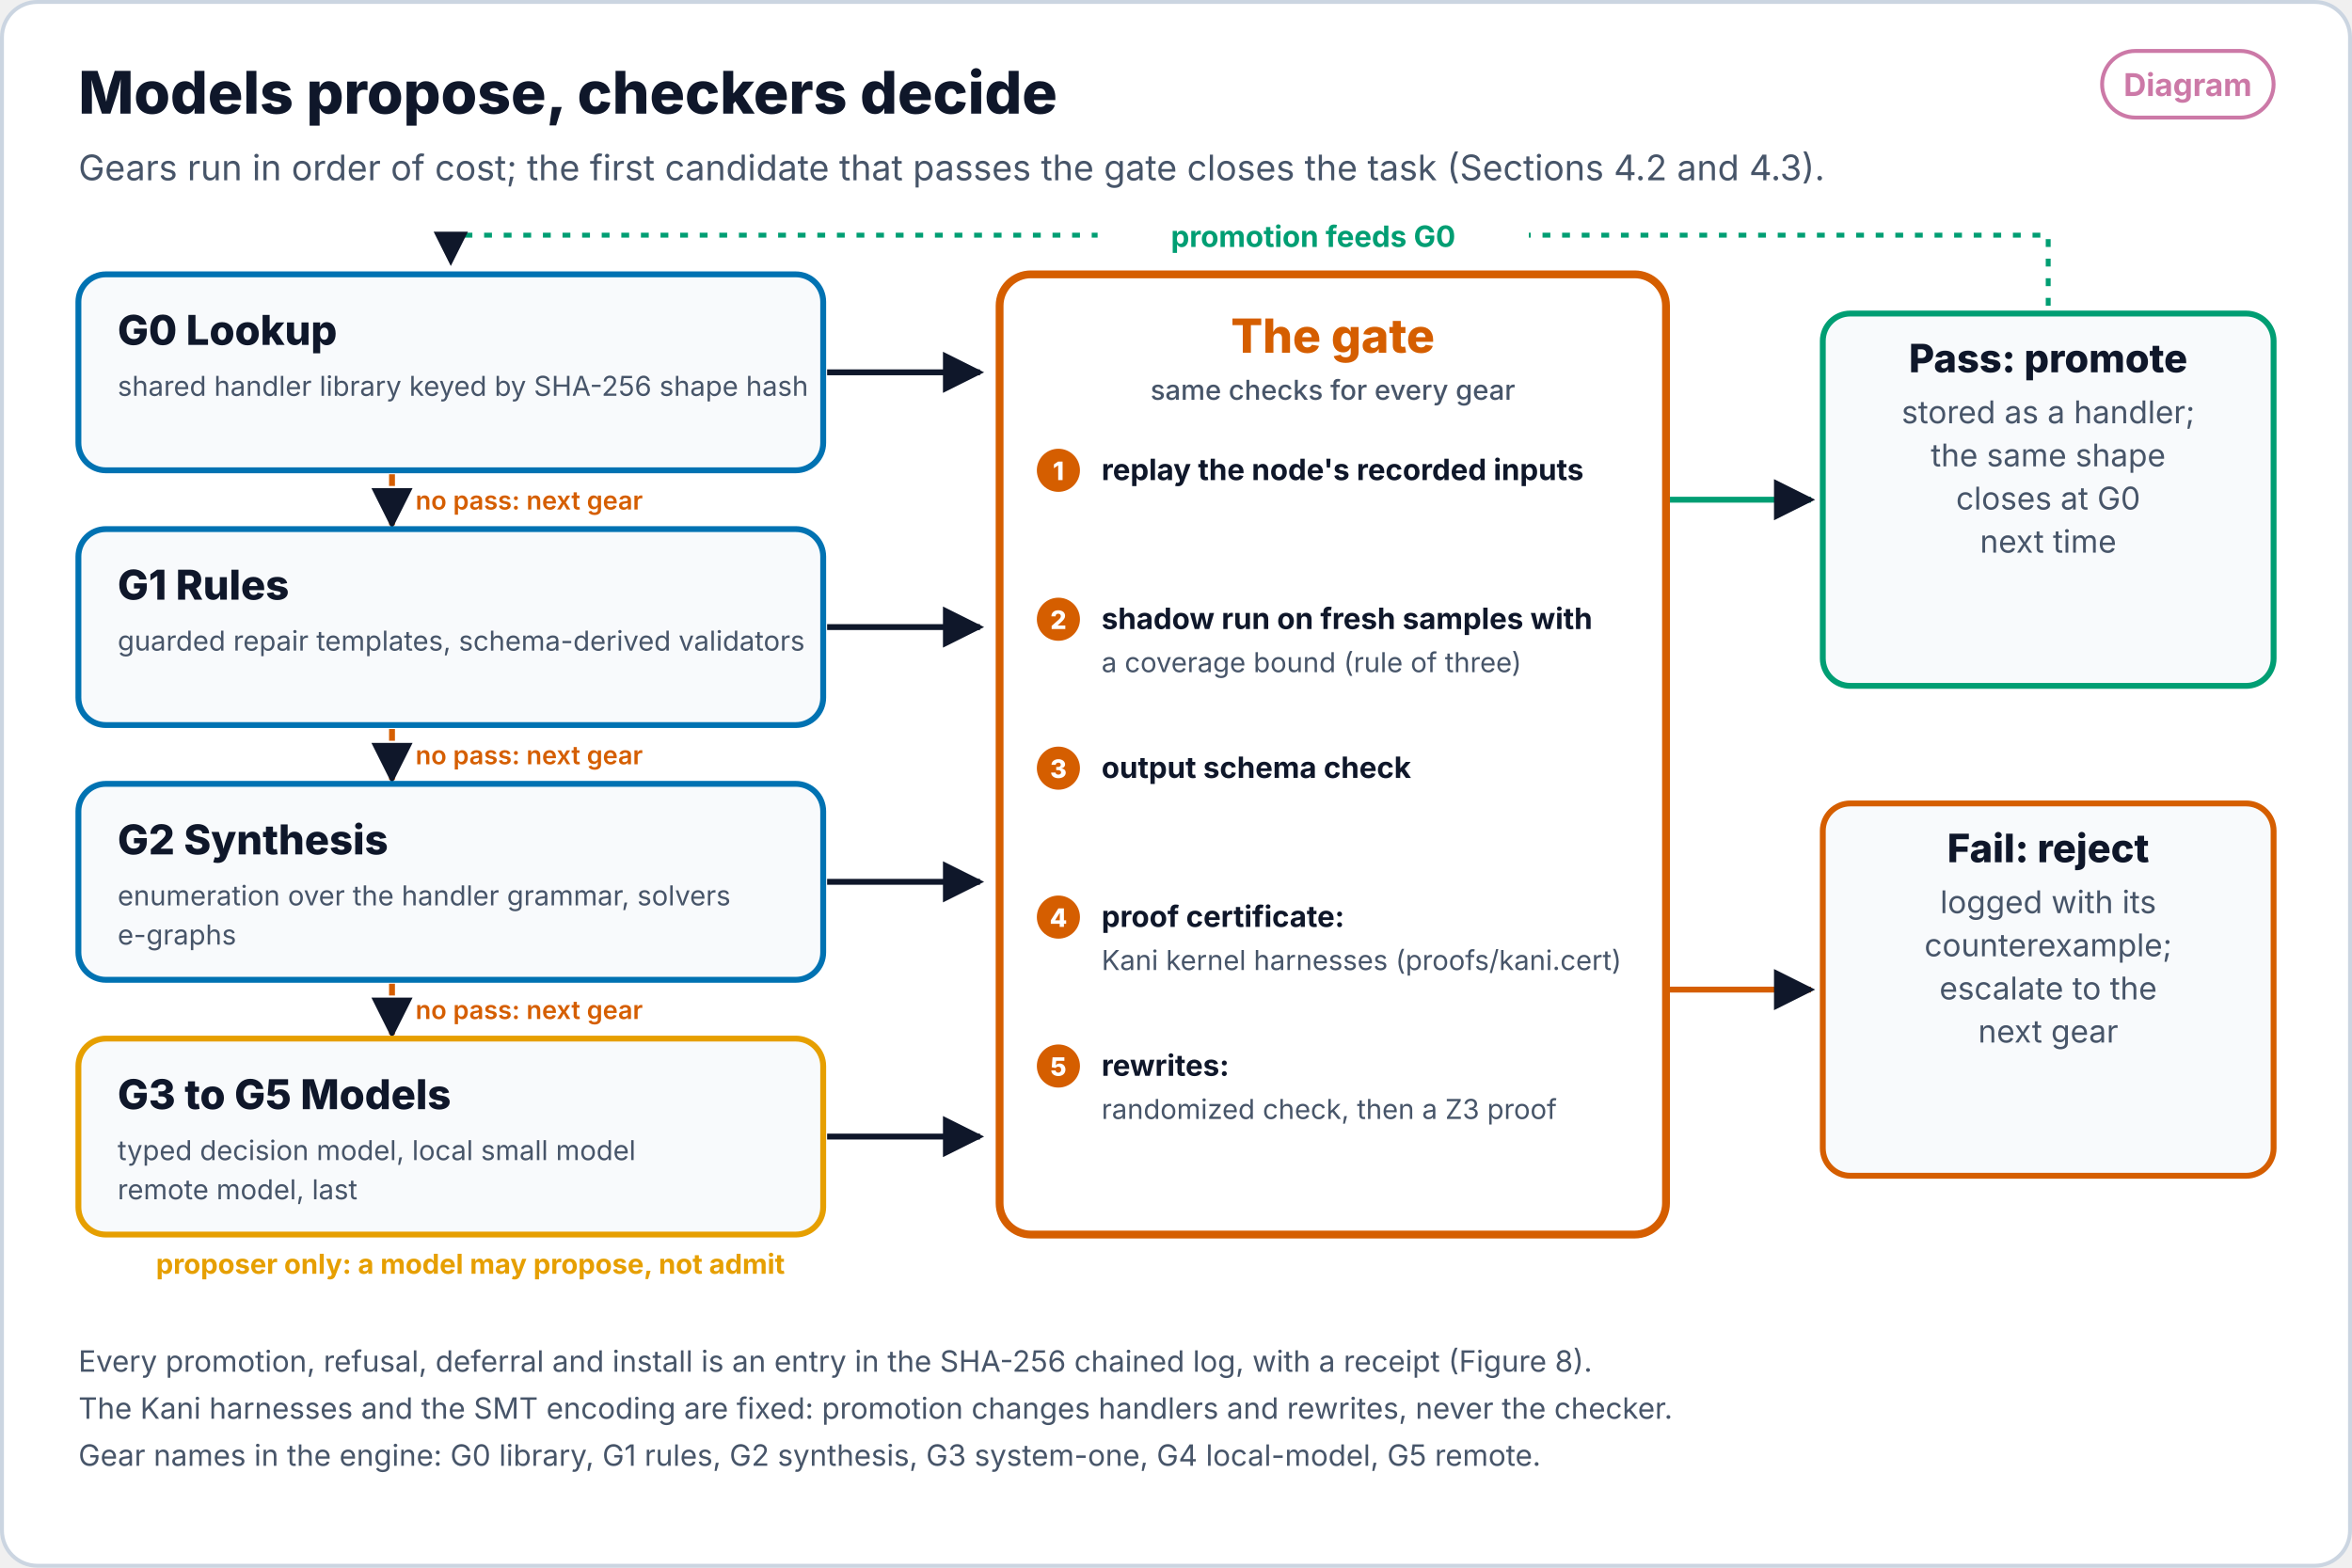
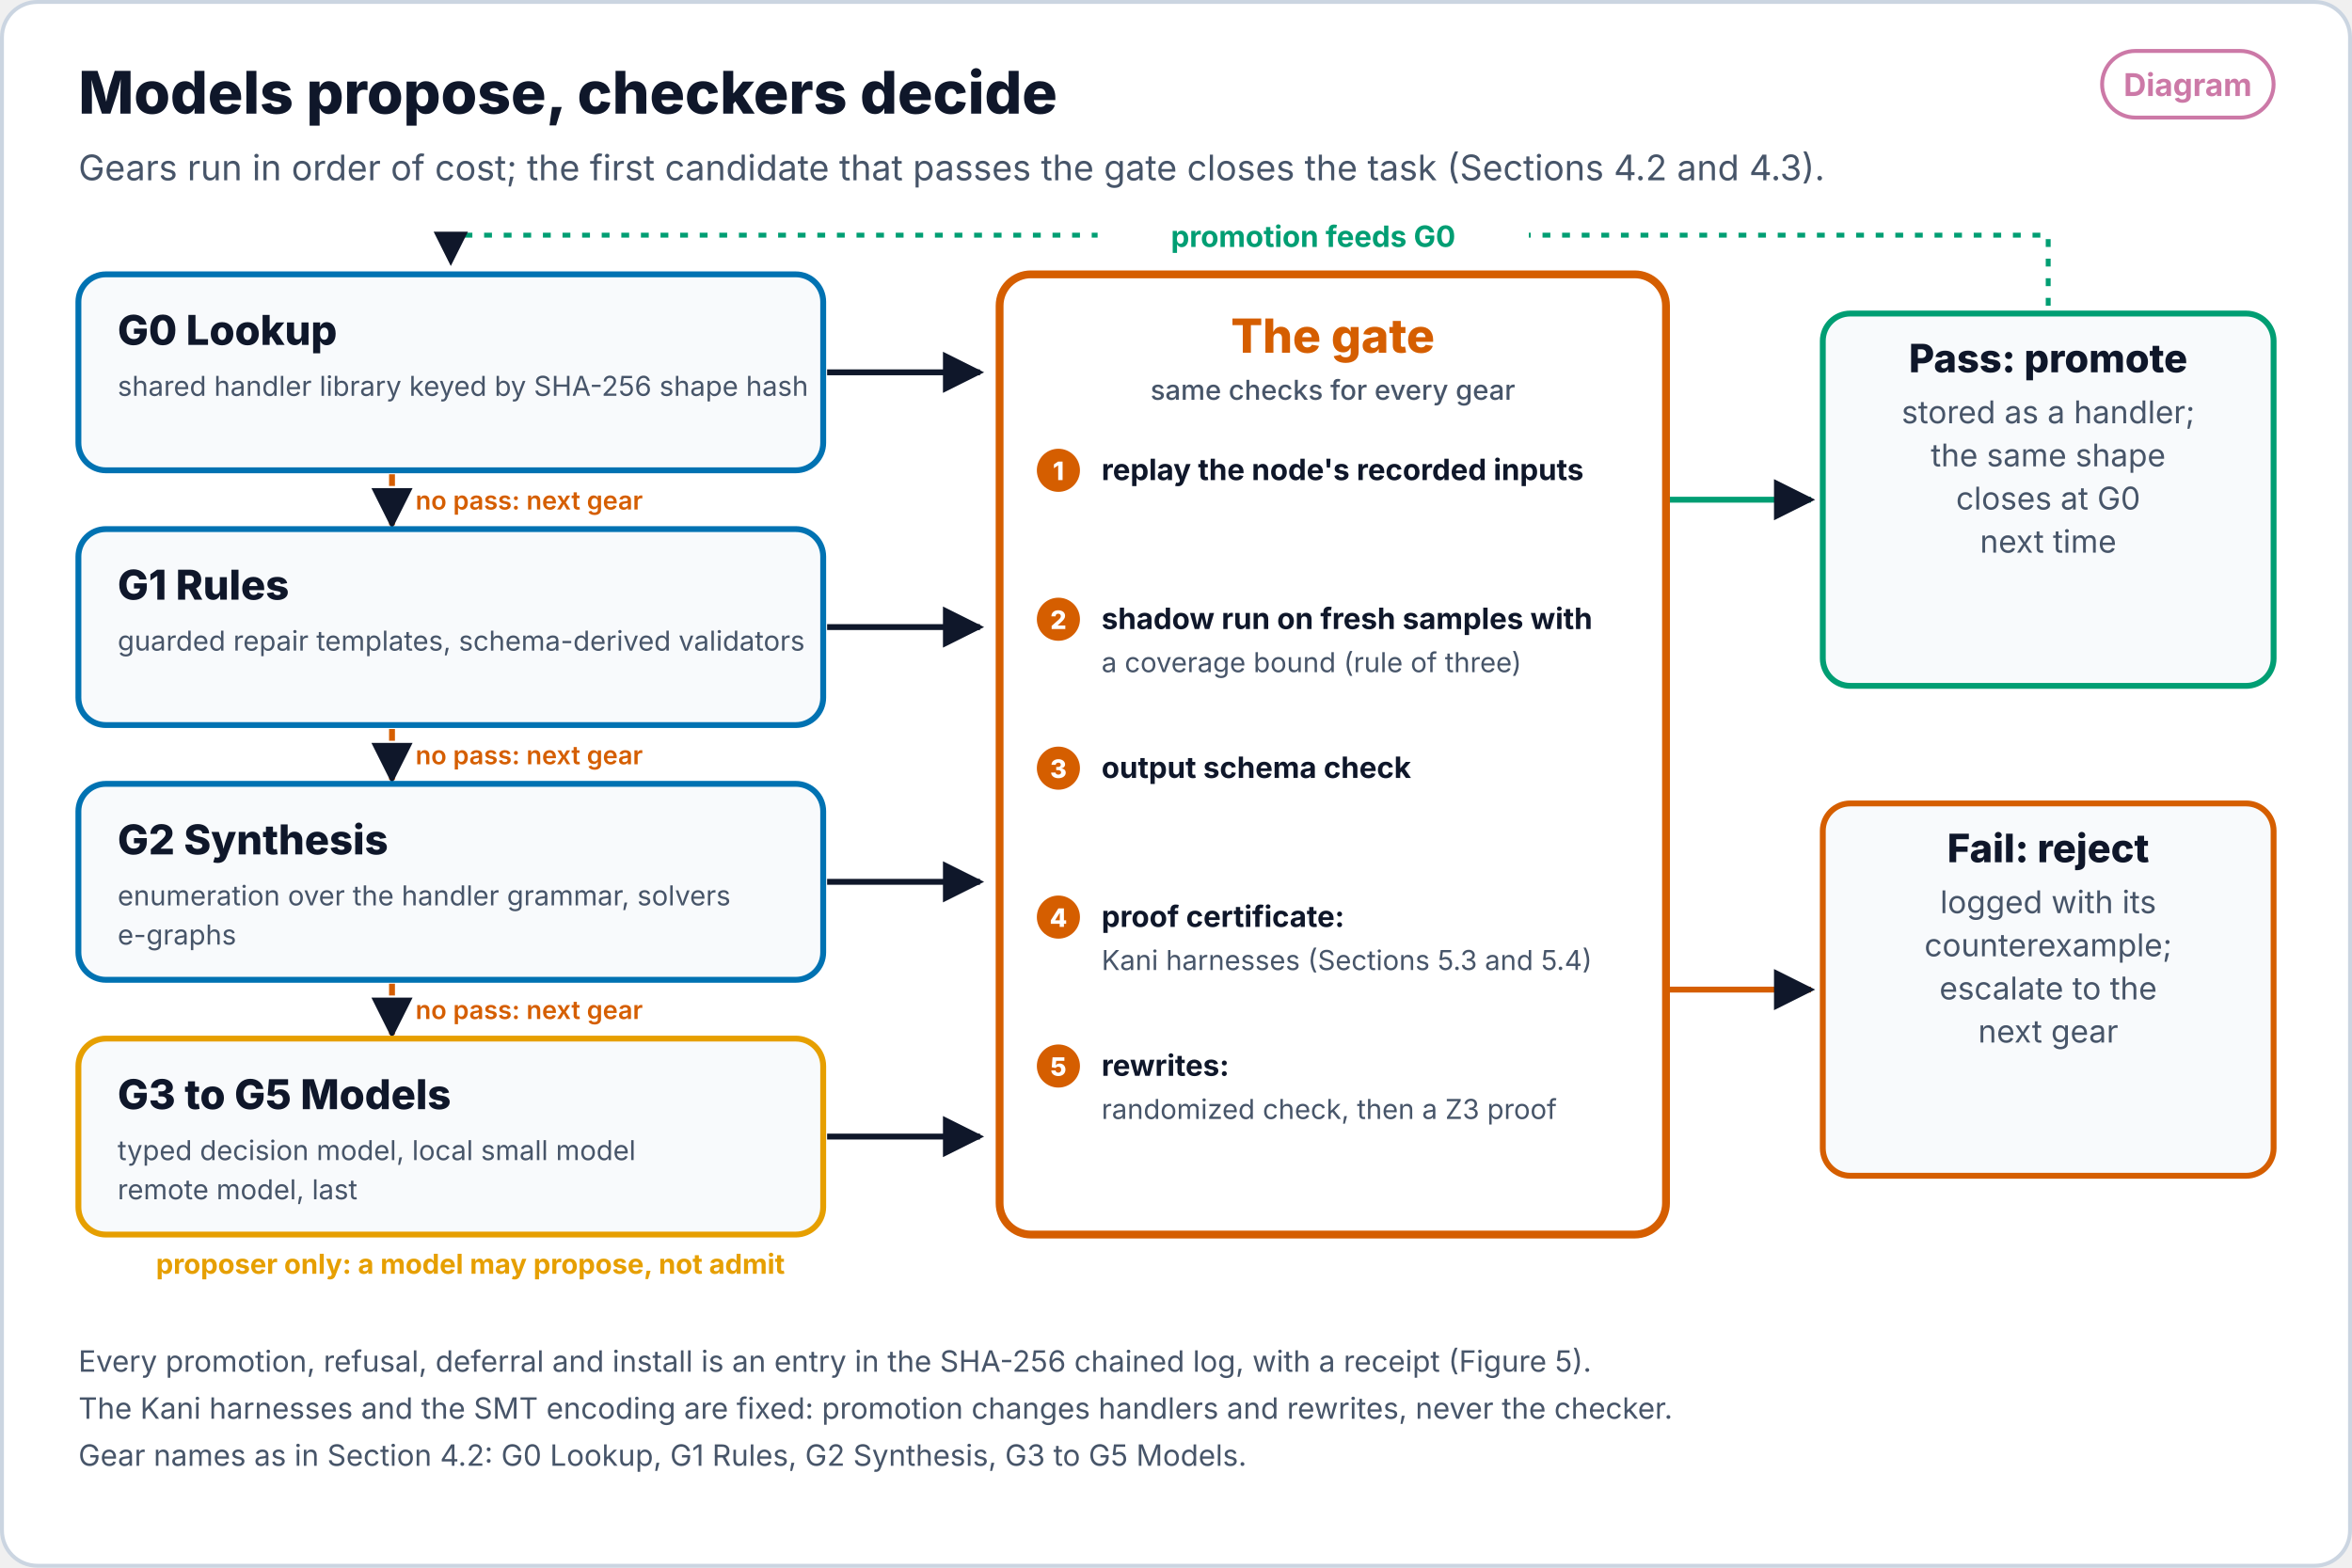
<svg xmlns="http://www.w3.org/2000/svg" width="1200" height="800" viewBox="0 0 1200 800" role="img" aria-labelledby="t d">
  <defs>
    <marker id="ah" viewBox="0 0 10 10" refX="9" refY="5" markerWidth="7" markerHeight="7" orient="auto-start-reverse">
      <path d="M0 0 L10 5 L0 10 z" fill="#0f172a" />
    </marker>
  </defs>
  <rect x="1" y="1" width="1198" height="798" rx="18" fill="#ffffff" stroke="#cbd5e1" stroke-width="2" />
  <text x="40.0" y="58.0" font-family="Inter, 'DejaVu Sans', Helvetica, Arial, sans-serif" font-size="30" font-weight="800" fill="#0f172a" text-anchor="start">Models propose, checkers decide</text>
  <text x="40.0" y="92.0" font-family="Inter, 'DejaVu Sans', Helvetica, Arial, sans-serif" font-size="18" font-weight="400" fill="#475569" text-anchor="start">Gears run in order of cost; the first candidate that passes the gate closes the task (Sections 4.2 and 4.3).</text>
  <rect x="1072.5" y="26" width="87.5" height="34" rx="17" fill="none" stroke="#CC79A7" stroke-width="2" />
  <text x="1116.2" y="49.0" font-family="Inter, 'DejaVu Sans', Helvetica, Arial, sans-serif" font-size="16" font-weight="700" fill="#CC79A7" text-anchor="middle">Diagram</text>
  <rect x="40.0" y="140.0" width="380.0" height="100.0" rx="14" fill="#f8fafc" stroke="#0072B2" stroke-width="3" opacity="1" />
  <text x="60.0" y="176.0" font-family="Inter, 'DejaVu Sans', Helvetica, Arial, sans-serif" font-size="21" font-weight="800" fill="#0f172a" text-anchor="start">G0  Lookup</text>
  <text x="60.0" y="202.0" font-family="Inter, 'DejaVu Sans', Helvetica, Arial, sans-serif" font-size="14" font-weight="400" fill="#475569" text-anchor="start">shared handler library keyed by SHA-256 shape hash</text>
  <text x="60.0" y="222.0" font-family="Inter, 'DejaVu Sans', Helvetica, Arial, sans-serif" font-size="14" font-weight="400" fill="#475569" text-anchor="start" />
  <line x1="422.0" y1="190.0" x2="500.0" y2="190.0" stroke="#0f172a" stroke-width="3" marker-end="url(#ah)" />
  <path d="M200 242 L200 268" stroke="#D55E00" stroke-width="3" fill="none" fill-opacity="1" stroke-dasharray="6 5" marker-end="url(#ah)" stroke-linejoin="round" />
  <text x="212.0" y="260.0" font-family="Inter, 'DejaVu Sans', Helvetica, Arial, sans-serif" font-size="13" font-weight="600" fill="#D55E00" text-anchor="start">no pass: next gear</text>
  <rect x="40.0" y="270.0" width="380.0" height="100.0" rx="14" fill="#f8fafc" stroke="#0072B2" stroke-width="3" opacity="1" />
  <text x="60.0" y="306.0" font-family="Inter, 'DejaVu Sans', Helvetica, Arial, sans-serif" font-size="21" font-weight="800" fill="#0f172a" text-anchor="start">G1  Rules</text>
  <text x="60.0" y="332.0" font-family="Inter, 'DejaVu Sans', Helvetica, Arial, sans-serif" font-size="14" font-weight="400" fill="#475569" text-anchor="start">guarded repair templates, schema-derived validators</text>
  <text x="60.0" y="352.0" font-family="Inter, 'DejaVu Sans', Helvetica, Arial, sans-serif" font-size="14" font-weight="400" fill="#475569" text-anchor="start" />
  <line x1="422.0" y1="320.0" x2="500.0" y2="320.0" stroke="#0f172a" stroke-width="3" marker-end="url(#ah)" />
  <path d="M200 372 L200 398" stroke="#D55E00" stroke-width="3" fill="none" fill-opacity="1" stroke-dasharray="6 5" marker-end="url(#ah)" stroke-linejoin="round" />
  <text x="212.0" y="390.0" font-family="Inter, 'DejaVu Sans', Helvetica, Arial, sans-serif" font-size="13" font-weight="600" fill="#D55E00" text-anchor="start">no pass: next gear</text>
  <rect x="40.0" y="400.0" width="380.0" height="100.0" rx="14" fill="#f8fafc" stroke="#0072B2" stroke-width="3" opacity="1" />
  <text x="60.0" y="436.0" font-family="Inter, 'DejaVu Sans', Helvetica, Arial, sans-serif" font-size="21" font-weight="800" fill="#0f172a" text-anchor="start">G2  Synthesis</text>
  <text x="60.0" y="462.0" font-family="Inter, 'DejaVu Sans', Helvetica, Arial, sans-serif" font-size="14" font-weight="400" fill="#475569" text-anchor="start">enumeration over the handler grammar, solvers</text>
  <text x="60.0" y="482.0" font-family="Inter, 'DejaVu Sans', Helvetica, Arial, sans-serif" font-size="14" font-weight="400" fill="#475569" text-anchor="start">e-graphs</text>
  <line x1="422.0" y1="450.0" x2="500.0" y2="450.0" stroke="#0f172a" stroke-width="3" marker-end="url(#ah)" />
  <path d="M200 502 L200 528" stroke="#D55E00" stroke-width="3" fill="none" fill-opacity="1" stroke-dasharray="6 5" marker-end="url(#ah)" stroke-linejoin="round" />
  <text x="212.0" y="520.0" font-family="Inter, 'DejaVu Sans', Helvetica, Arial, sans-serif" font-size="13" font-weight="600" fill="#D55E00" text-anchor="start">no pass: next gear</text>
  <rect x="40.0" y="530.0" width="380.0" height="100.0" rx="14" fill="#f8fafc" stroke="#E69F00" stroke-width="3" opacity="1" />
  <text x="60.0" y="566.0" font-family="Inter, 'DejaVu Sans', Helvetica, Arial, sans-serif" font-size="21" font-weight="800" fill="#0f172a" text-anchor="start">G3 to G5  Models</text>
  <text x="60.0" y="592.0" font-family="Inter, 'DejaVu Sans', Helvetica, Arial, sans-serif" font-size="14" font-weight="400" fill="#475569" text-anchor="start">typed decision model, local small model</text>
  <text x="60.0" y="612.0" font-family="Inter, 'DejaVu Sans', Helvetica, Arial, sans-serif" font-size="14" font-weight="400" fill="#475569" text-anchor="start">remote model, last</text>
  <line x1="422.0" y1="580.0" x2="500.0" y2="580.0" stroke="#0f172a" stroke-width="3" marker-end="url(#ah)" />
  <text x="240.0" y="650.0" font-family="Inter, 'DejaVu Sans', Helvetica, Arial, sans-serif" font-size="14" font-weight="700" fill="#E69F00" text-anchor="middle">proposer only: a model may propose, not admit</text>
  <rect x="510.0" y="140.0" width="340.0" height="490.0" rx="16" fill="#ffffff" stroke="#D55E00" stroke-width="4" opacity="1" />
  <text x="680.0" y="180.0" font-family="Inter, 'DejaVu Sans', Helvetica, Arial, sans-serif" font-size="24" font-weight="800" fill="#D55E00" text-anchor="middle">The gate</text>
  <text x="680.0" y="204.0" font-family="Inter, 'DejaVu Sans', Helvetica, Arial, sans-serif" font-size="14" font-weight="500" fill="#475569" text-anchor="middle">same checks for every gear</text>
  <circle cx="540.0" cy="240.0" r="12" fill="#D55E00" stroke="#ffffff" stroke-width="2" />
  <text x="540.0" y="245.0" font-family="Inter, 'DejaVu Sans', Helvetica, Arial, sans-serif" font-size="13" font-weight="800" fill="#ffffff" text-anchor="middle">1</text>
  <text x="562.0" y="245.0" font-family="Inter, 'DejaVu Sans', Helvetica, Arial, sans-serif" font-size="15" font-weight="700" fill="#0f172a" text-anchor="start">replay the node's recorded inputs</text>
  <circle cx="540.0" cy="316.0" r="12" fill="#D55E00" stroke="#ffffff" stroke-width="2" />
  <text x="540.0" y="321.0" font-family="Inter, 'DejaVu Sans', Helvetica, Arial, sans-serif" font-size="13" font-weight="800" fill="#ffffff" text-anchor="middle">2</text>
  <text x="562.0" y="321.0" font-family="Inter, 'DejaVu Sans', Helvetica, Arial, sans-serif" font-size="15" font-weight="700" fill="#0f172a" text-anchor="start">shadow run on fresh samples with</text>
  <text x="562.0" y="343.0" font-family="Inter, 'DejaVu Sans', Helvetica, Arial, sans-serif" font-size="14" font-weight="400" fill="#475569" text-anchor="start">a coverage bound (rule of three)</text>
  <circle cx="540.0" cy="392.0" r="12" fill="#D55E00" stroke="#ffffff" stroke-width="2" />
  <text x="540.0" y="397.0" font-family="Inter, 'DejaVu Sans', Helvetica, Arial, sans-serif" font-size="13" font-weight="800" fill="#ffffff" text-anchor="middle">3</text>
  <text x="562.0" y="397.0" font-family="Inter, 'DejaVu Sans', Helvetica, Arial, sans-serif" font-size="15" font-weight="700" fill="#0f172a" text-anchor="start">output schema check</text>
  <circle cx="540.0" cy="468.0" r="12" fill="#D55E00" stroke="#ffffff" stroke-width="2" />
  <text x="540.0" y="473.0" font-family="Inter, 'DejaVu Sans', Helvetica, Arial, sans-serif" font-size="13" font-weight="800" fill="#ffffff" text-anchor="middle">4</text>
  <text x="562.0" y="473.0" font-family="Inter, 'DejaVu Sans', Helvetica, Arial, sans-serif" font-size="15" font-weight="700" fill="#0f172a" text-anchor="start">proof certificate:</text>
-   <text x="562.0" y="495.0" font-family="Inter, 'DejaVu Sans', Helvetica, Arial, sans-serif" font-size="14" font-weight="400" fill="#475569" text-anchor="start">Kani kernel harnesses (proofs/kani.cert)</text>
+   <text x="562.0" y="495.0" font-family="Inter, 'DejaVu Sans', Helvetica, Arial, sans-serif" font-size="14" font-weight="400" fill="#475569" text-anchor="start">Kani harnesses (Sections 5.3 and 5.4)</text>
  <circle cx="540.0" cy="544.0" r="12" fill="#D55E00" stroke="#ffffff" stroke-width="2" />
  <text x="540.0" y="549.0" font-family="Inter, 'DejaVu Sans', Helvetica, Arial, sans-serif" font-size="13" font-weight="800" fill="#ffffff" text-anchor="middle">5</text>
  <text x="562.0" y="549.0" font-family="Inter, 'DejaVu Sans', Helvetica, Arial, sans-serif" font-size="15" font-weight="700" fill="#0f172a" text-anchor="start">rewrites:</text>
  <text x="562.0" y="571.0" font-family="Inter, 'DejaVu Sans', Helvetica, Arial, sans-serif" font-size="14" font-weight="400" fill="#475569" text-anchor="start">randomized check, then a Z3 proof</text>
  <rect x="930.0" y="160.0" width="230.0" height="190.0" rx="14" fill="#f8fafc" stroke="#009E73" stroke-width="3" opacity="1" />
  <text x="1045.0" y="190.0" font-family="Inter, 'DejaVu Sans', Helvetica, Arial, sans-serif" font-size="20" font-weight="800" fill="#0f172a" text-anchor="middle">Pass: promote</text>
  <text x="1045.0" y="216.0" font-family="Inter, 'DejaVu Sans', Helvetica, Arial, sans-serif" font-size="16" font-weight="400" fill="#475569" text-anchor="middle">stored as a handler;</text>
  <text x="1045.0" y="238.0" font-family="Inter, 'DejaVu Sans', Helvetica, Arial, sans-serif" font-size="16" font-weight="400" fill="#475569" text-anchor="middle">the same shape</text>
  <text x="1045.0" y="260.0" font-family="Inter, 'DejaVu Sans', Helvetica, Arial, sans-serif" font-size="16" font-weight="400" fill="#475569" text-anchor="middle">closes at G0</text>
  <text x="1045.0" y="282.0" font-family="Inter, 'DejaVu Sans', Helvetica, Arial, sans-serif" font-size="16" font-weight="400" fill="#475569" text-anchor="middle">next time</text>
  <rect x="930.0" y="410.0" width="230.0" height="190.0" rx="14" fill="#f8fafc" stroke="#D55E00" stroke-width="3" opacity="1" />
  <text x="1045.0" y="440.0" font-family="Inter, 'DejaVu Sans', Helvetica, Arial, sans-serif" font-size="20" font-weight="800" fill="#0f172a" text-anchor="middle">Fail: reject</text>
  <text x="1045.0" y="466.0" font-family="Inter, 'DejaVu Sans', Helvetica, Arial, sans-serif" font-size="16" font-weight="400" fill="#475569" text-anchor="middle">logged with its</text>
  <text x="1045.0" y="488.0" font-family="Inter, 'DejaVu Sans', Helvetica, Arial, sans-serif" font-size="16" font-weight="400" fill="#475569" text-anchor="middle">counterexample;</text>
  <text x="1045.0" y="510.0" font-family="Inter, 'DejaVu Sans', Helvetica, Arial, sans-serif" font-size="16" font-weight="400" fill="#475569" text-anchor="middle">escalate to the</text>
  <text x="1045.0" y="532.0" font-family="Inter, 'DejaVu Sans', Helvetica, Arial, sans-serif" font-size="16" font-weight="400" fill="#475569" text-anchor="middle">next gear</text>
  <line x1="852.0" y1="255.0" x2="924.0" y2="255.0" stroke="#009E73" stroke-width="3" marker-end="url(#ah)" />
  <line x1="852.0" y1="505.0" x2="924.0" y2="505.0" stroke="#D55E00" stroke-width="3" marker-end="url(#ah)" />
  <path d="M1045 156 L1045 120 L230 120 L230 134" stroke="#009E73" stroke-width="2.5" fill="none" fill-opacity="1" stroke-dasharray="4 6" marker-end="url(#ah)" stroke-linejoin="round" />
  <rect x="560.0" y="108.0" width="220.0" height="24.0" rx="0" fill="#ffffff" stroke="none" stroke-width="2" opacity="1" />
  <text x="670.0" y="126.0" font-family="Inter, 'DejaVu Sans', Helvetica, Arial, sans-serif" font-size="15" font-weight="700" fill="#009E73" text-anchor="middle">promotion feeds G0</text>
-   <text x="40.0" y="700.0" font-family="Inter, 'DejaVu Sans', Helvetica, Arial, sans-serif" font-size="15" font-weight="400" fill="#475569" text-anchor="start">Every promotion, refusal, deferral and install is an entry in the SHA-256 chained log, with a receipt (Figure 8).</text>
+   <text x="40.0" y="700.0" font-family="Inter, 'DejaVu Sans', Helvetica, Arial, sans-serif" font-size="15" font-weight="400" fill="#475569" text-anchor="start">Every promotion, refusal, deferral and install is an entry in the SHA-256 chained log, with a receipt (Figure 5).</text>
  <text x="40.0" y="724.0" font-family="Inter, 'DejaVu Sans', Helvetica, Arial, sans-serif" font-size="15" font-weight="400" fill="#475569" text-anchor="start">The Kani harnesses and the SMT encoding are fixed: promotion changes handlers and rewrites, never the checker.</text>
-   <text x="40.0" y="748.0" font-family="Inter, 'DejaVu Sans', Helvetica, Arial, sans-serif" font-size="15" font-weight="400" fill="#475569" text-anchor="start">Gear names in the engine: G0 library, G1 rules, G2 synthesis, G3 system-one, G4 local-model, G5 remote.</text>
+   <text x="40.0" y="748.0" font-family="Inter, 'DejaVu Sans', Helvetica, Arial, sans-serif" font-size="15" font-weight="400" fill="#475569" text-anchor="start">Gear names as in Section 4.2: G0 Lookup, G1 Rules, G2 Synthesis, G3 to G5 Models.</text>
</svg>
